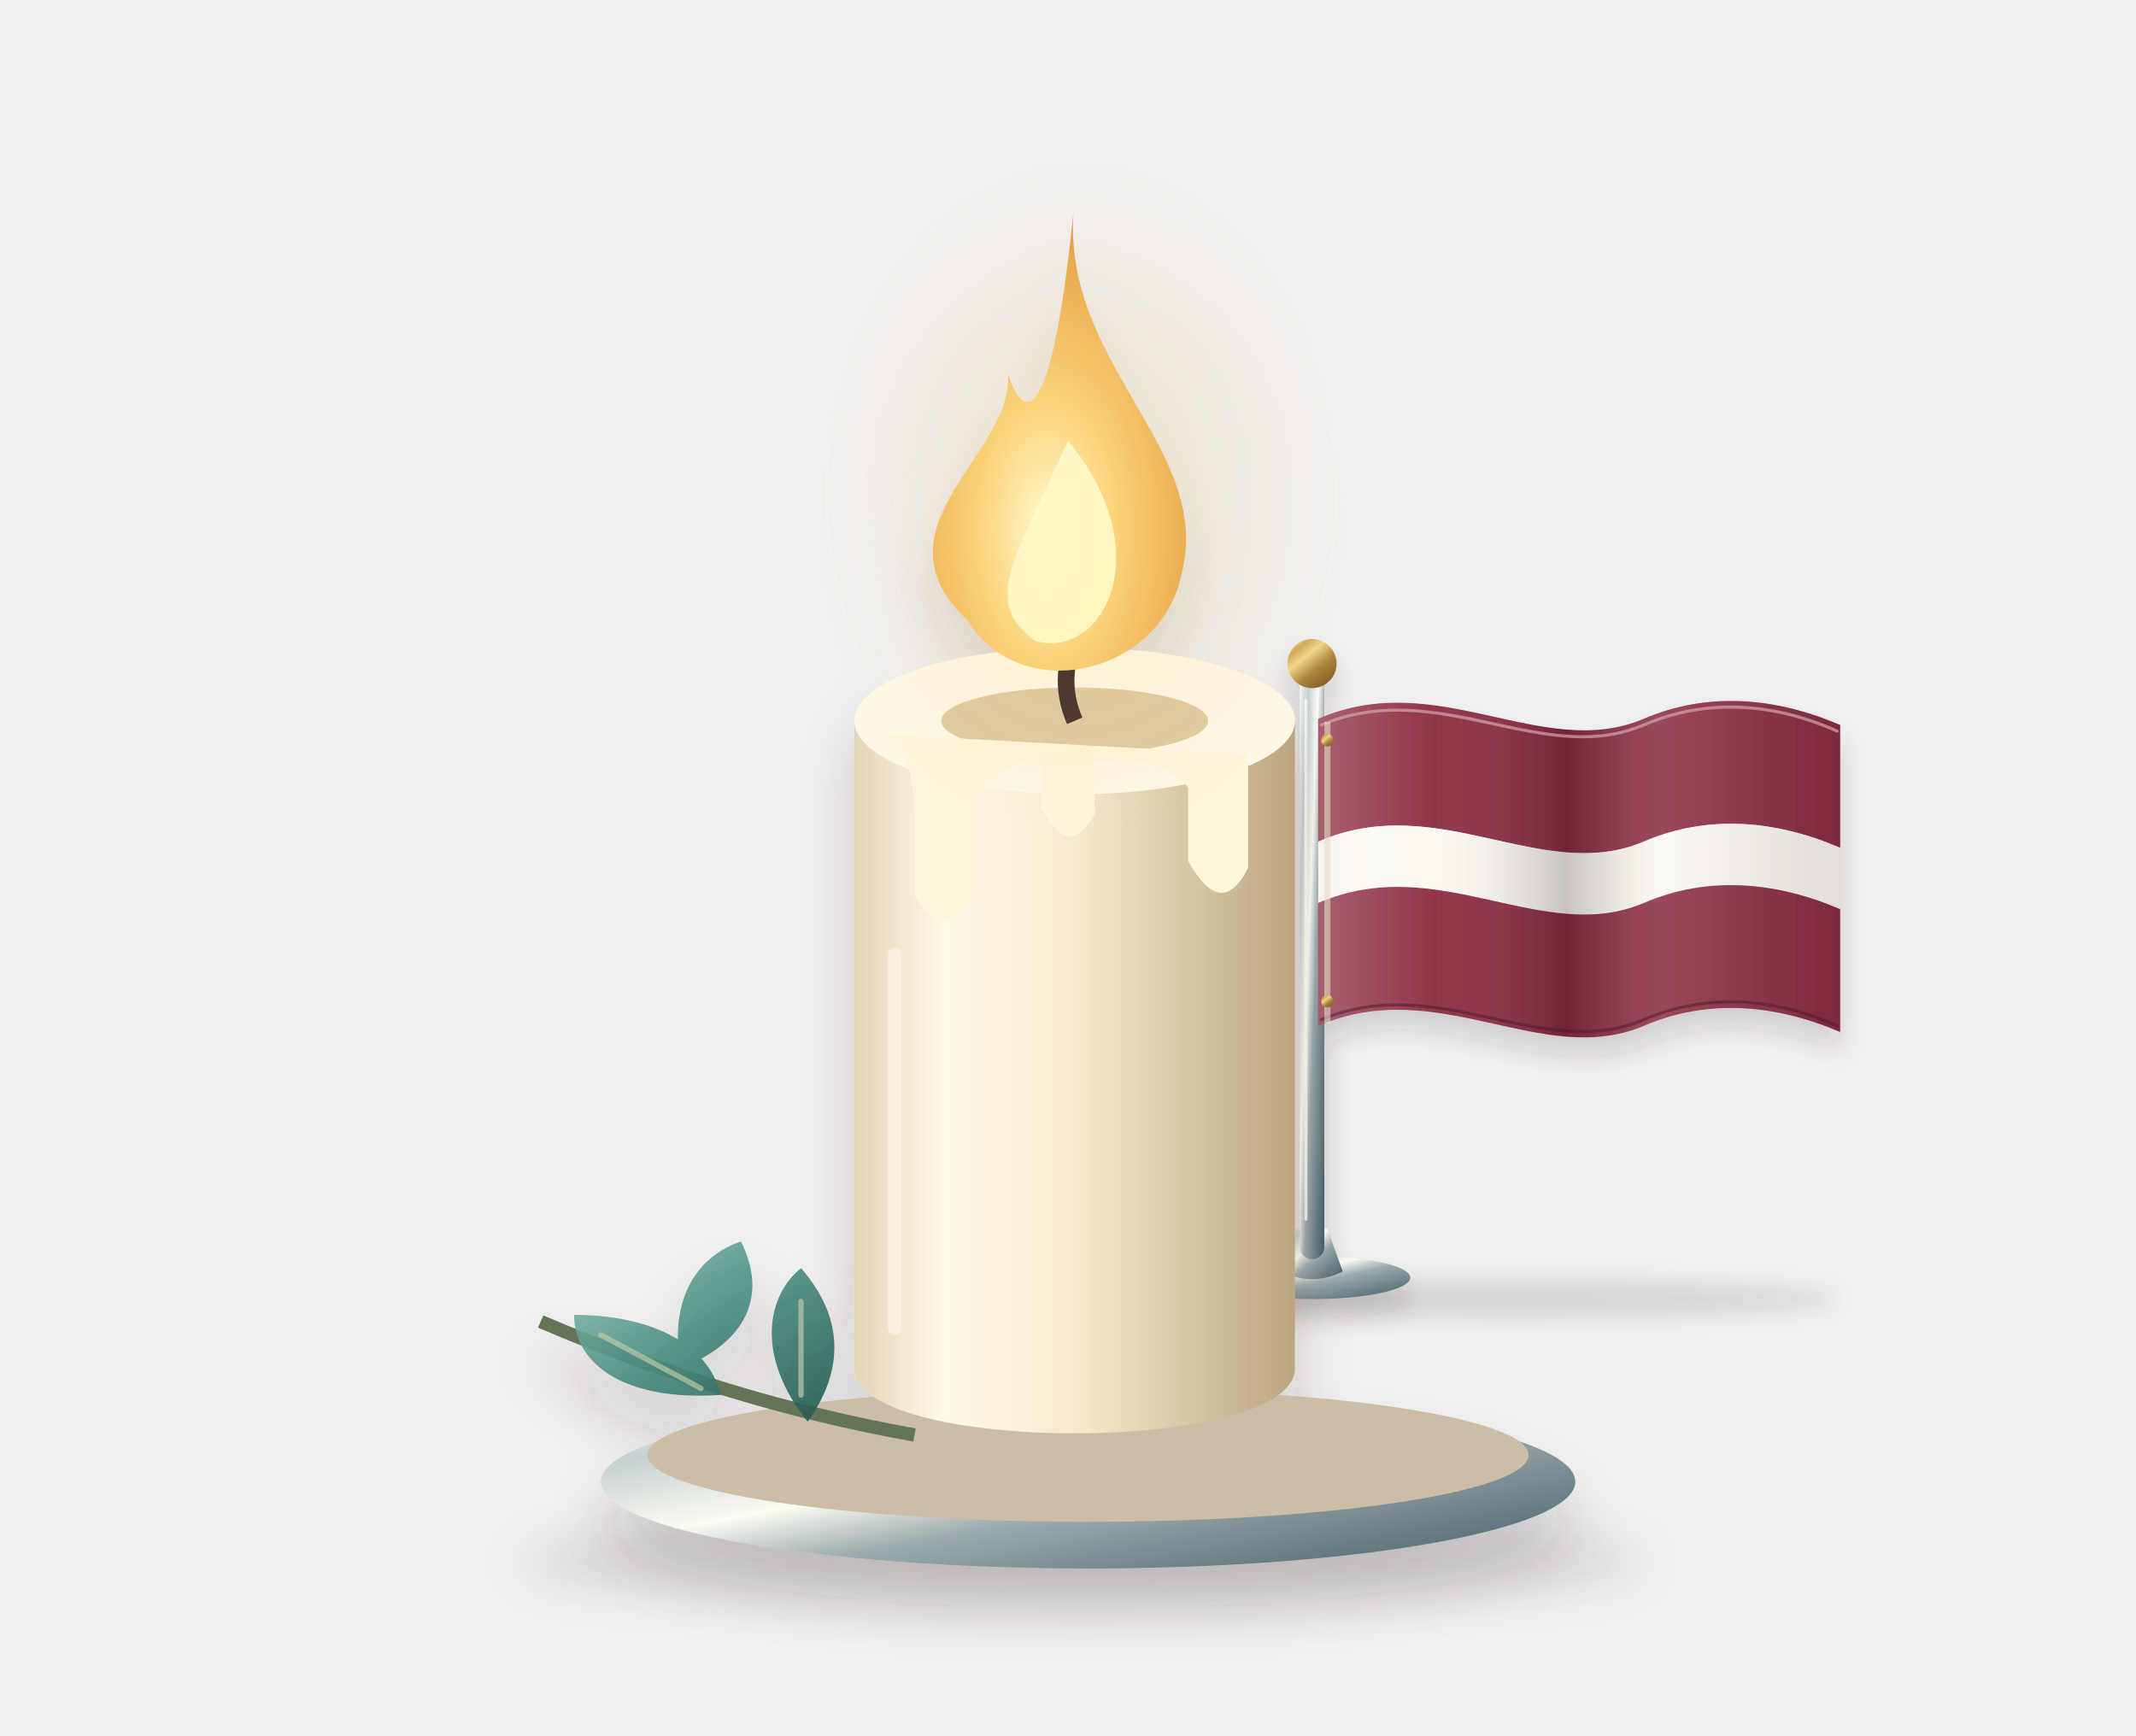
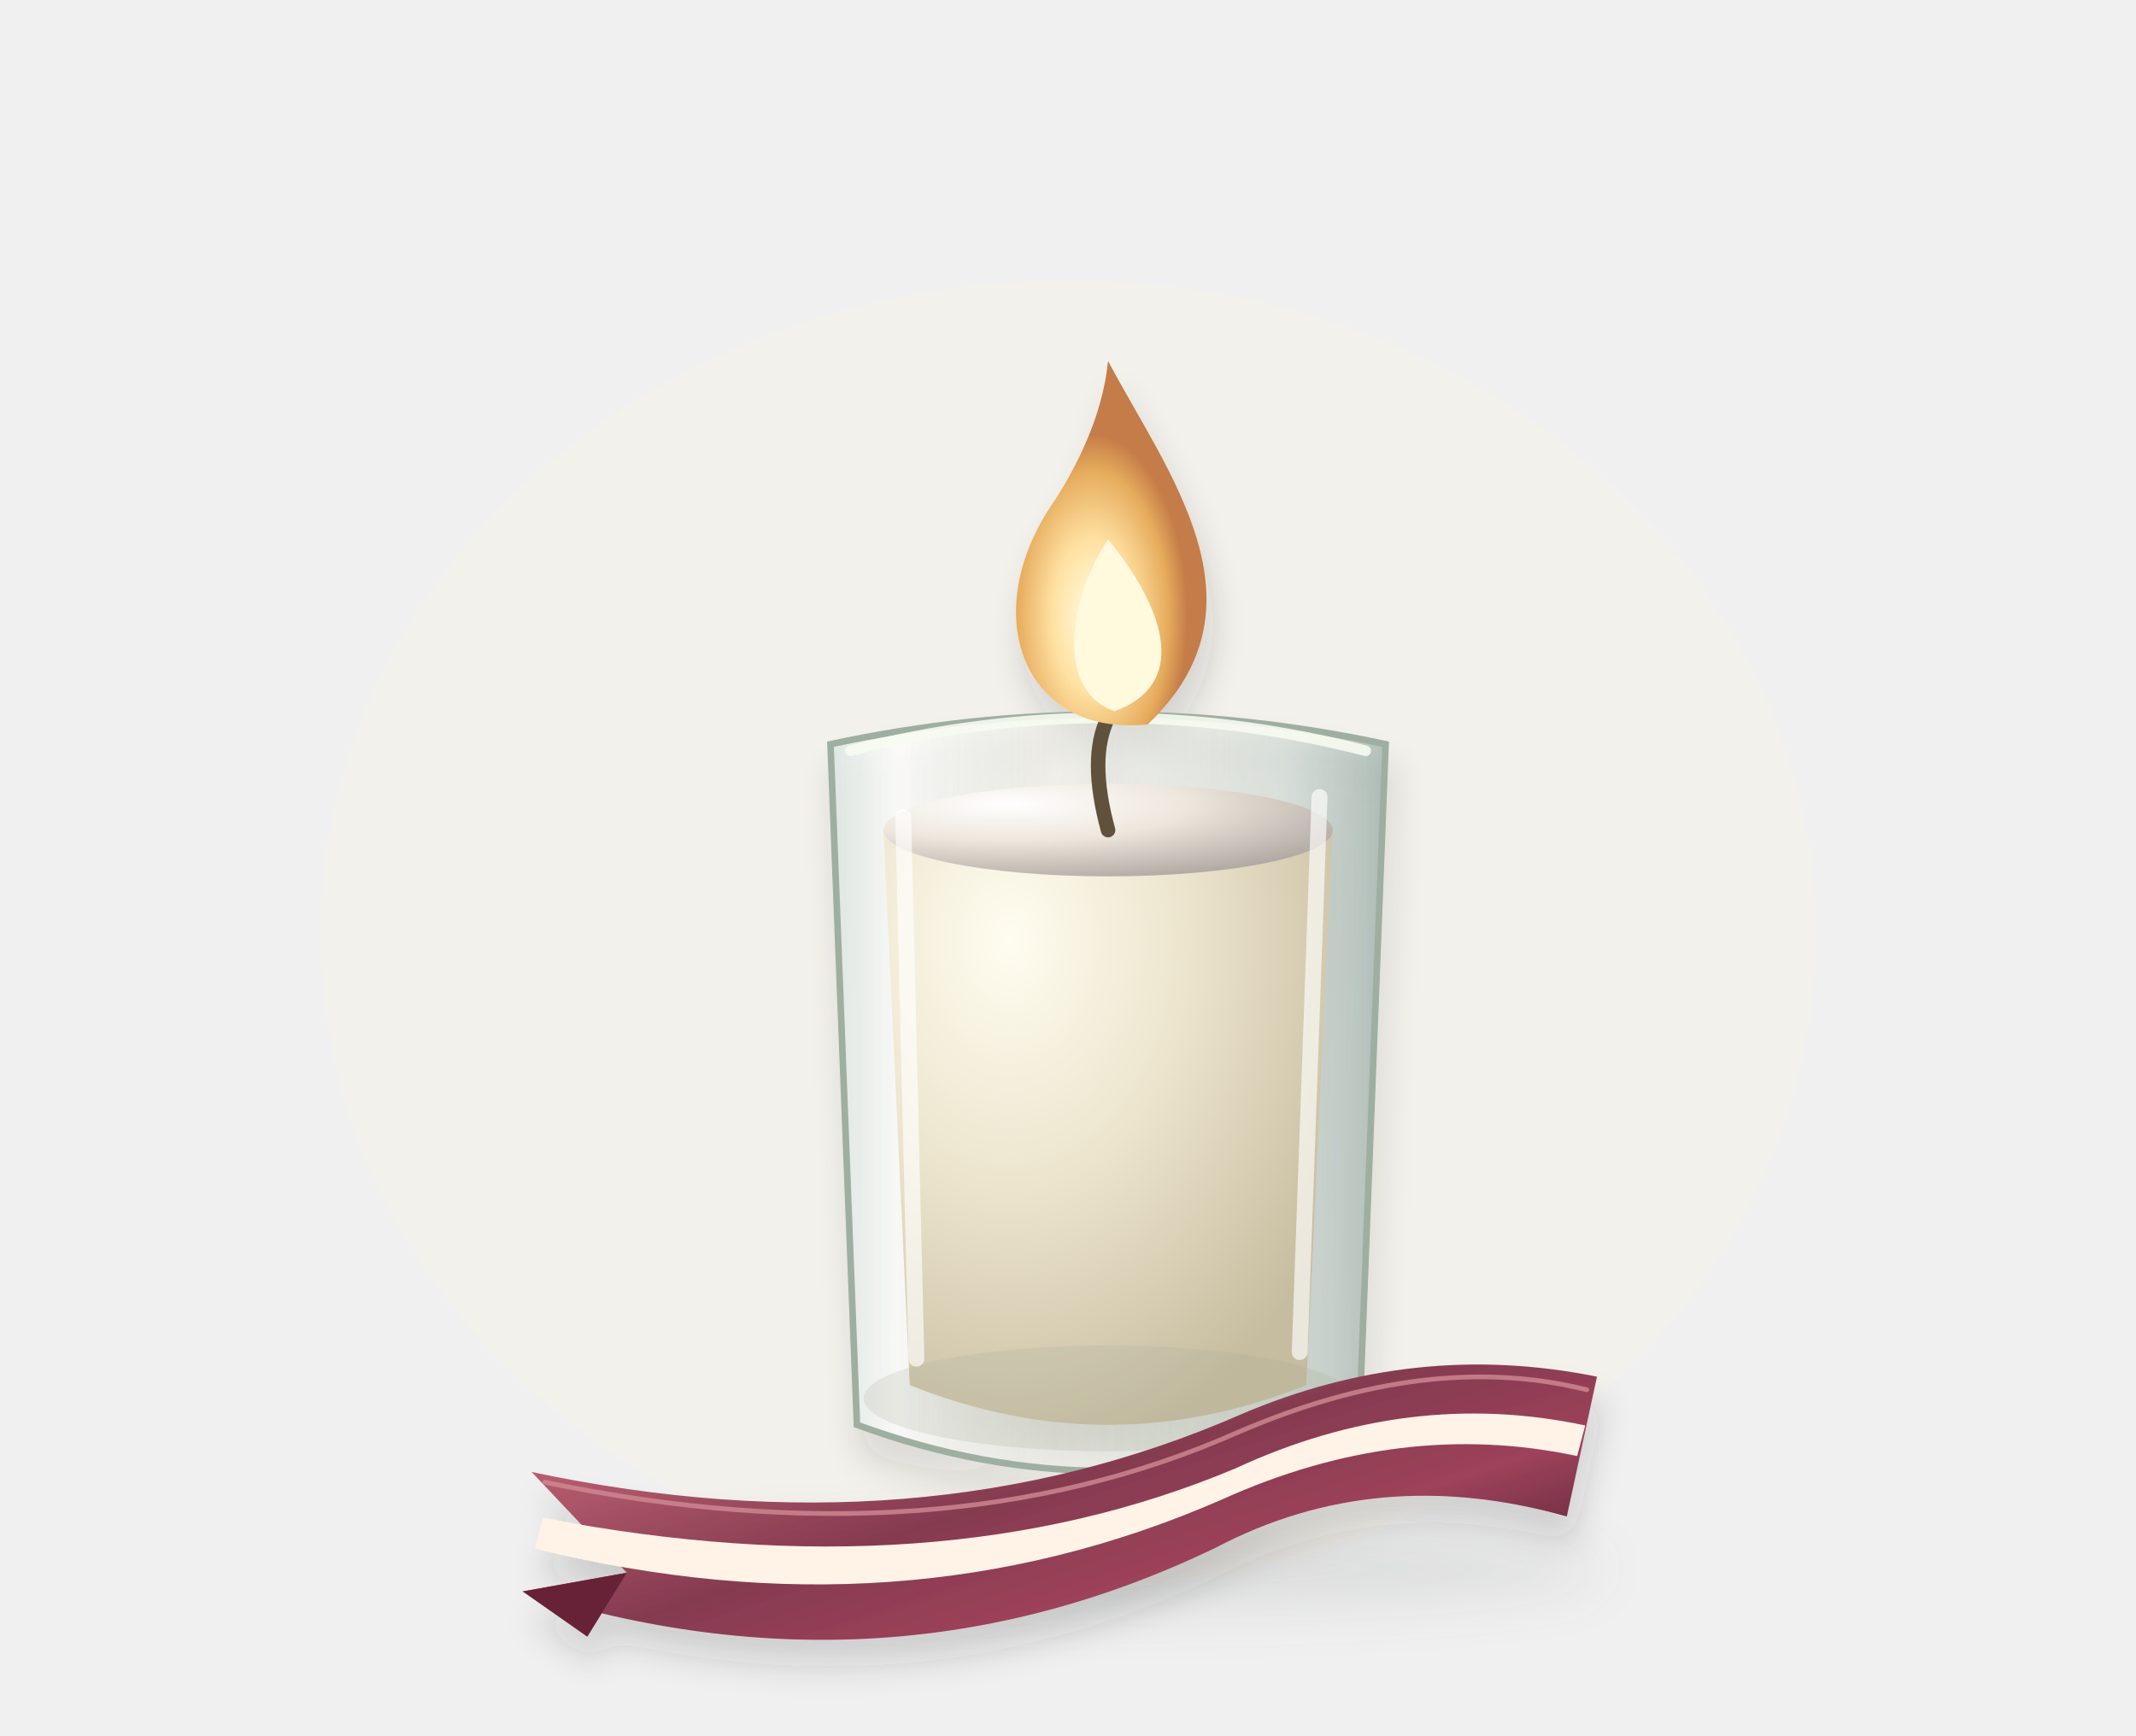
<svg xmlns="http://www.w3.org/2000/svg" viewBox="0 0 320 260" role="img" aria-labelledby="kv-month-11-title kv-month-11-description">
  <defs>
    <linearGradient id="kv-month-11-paper" x1="0" y1="0" x2=".85" y2="1">
      <stop stop-color="#fffaf0" />
      <stop offset=".57" stop-color="#eee5d4" />
      <stop offset="1" stop-color="#b7ae9c" />
    </linearGradient>
    <linearGradient id="kv-month-11-wine" x1="0" y1="0" x2=".95" y2="1">
      <stop stop-color="#bf6a83" />
      <stop offset=".4" stop-color="#973f5a" />
      <stop offset="1" stop-color="#5d2036" />
    </linearGradient>
    <linearGradient id="kv-month-11-teal" x1="0" y1="0" x2="1" y2="1">
      <stop stop-color="#8ec5b8" />
      <stop offset=".48" stop-color="#488c80" />
      <stop offset="1" stop-color="#24574f" />
    </linearGradient>
    <linearGradient id="kv-month-11-gold" x1="0" y1="0" x2=".8" y2="1">
      <stop stop-color="#fff2b7" />
      <stop offset=".22" stop-color="#d1aa5b" />
      <stop offset=".4" stop-color="#f1d68b" />
      <stop offset=".67" stop-color="#ad8439" />
      <stop offset="1" stop-color="#7b5b2c" />
    </linearGradient>
    <linearGradient id="kv-month-11-metal" x1="0" y1="0" x2="1" y2=".9">
      <stop stop-color="#fafdfb" />
      <stop offset=".2" stop-color="#c6d0d0" />
      <stop offset=".43" stop-color="#fbfcf3" />
      <stop offset=".6" stop-color="#9cabae" />
      <stop offset="1" stop-color="#4c636d" />
    </linearGradient>
    <linearGradient id="kv-month-11-ink" x1="0" y1="0" x2=".7" y2="1">
      <stop stop-color="#66747d" />
      <stop offset=".45" stop-color="#35424f" />
      <stop offset="1" stop-color="#17242f" />
    </linearGradient>
    <radialGradient id="kv-month-11-glass" cx="30%" cy="20%" r="85%">
      <stop stop-color="#fff" stop-opacity=".9" />
      <stop offset=".5" stop-color="#eaf5ed" stop-opacity=".3" />
      <stop offset="1" stop-color="#86a3ae" stop-opacity=".55" />
    </radialGradient>
    <filter id="kv-month-11-shadow" x="-35%" y="-35%" width="180%" height="190%">
      <feDropShadow dx="0" dy="6" stdDeviation="4" flood-color="#35262d" flood-opacity=".17" />
    </filter>
    <filter id="kv-month-11-soft" x="-50%" y="-100%" width="200%" height="300%">
      <feGaussianBlur stdDeviation="3.5" />
    </filter>
  </defs>
-   <g transform="translate(157 87) scale(.46)">
-     <defs>
-       <linearGradient id="kv-month-11-flagfold" x1="0" x2="1">
-         <stop stop-color="#fff" stop-opacity=".25" />
-         <stop offset=".22" stop-color="#fff" stop-opacity=".05" />
-         <stop offset=".47" stop-color="#180912" stop-opacity=".22" />
-         <stop offset=".65" stop-color="#fff" stop-opacity=".14" />
-         <stop offset="1" stop-color="#180912" stop-opacity=".12" />
-       </linearGradient>
-       <clipPath id="kv-month-11-flagclip">
-         <path d="M88 45C127 28 161 59 194 45C215 36 237 38 258 47V147C237 138 215 136 194 145C161 159 127 128 88 145Z" />
-       </clipPath>
-     </defs>
-     <ellipse cx="151" cy="234" rx="106" ry="6" fill="#473039" opacity=".15" filter="url(#kv-month-11-soft)" />
-     <g filter="url(#kv-month-11-shadow)">
-       <ellipse cx="86" cy="227" rx="32" ry="7" fill="url(#kv-month-11-metal)" />
-       <path d="M80 211H91L96 225Q86 230 76 225Z" fill="url(#kv-month-11-metal)" />
-       <rect x="82" y="30" width="8" height="191" rx="4" fill="url(#kv-month-11-metal)" />
-       <circle cx="86" cy="27" r="8" fill="url(#kv-month-11-gold)" />
-       <path d="M88 45C127 28 161 59 194 45C215 36 237 38 258 47V87C237 78 215 76 194 85C161 99 127 68 88 85Z" fill="#8b2b40" />
-       <path d="M88 85C127 68 161 99 194 85C215 76 237 78 258 87V107C237 98 215 96 194 105C161 119 127 88 88 105Z" fill="#fcf9f2" />
-       <path d="M88 105C127 88 161 119 194 105C215 96 237 98 258 107V147C237 138 215 136 194 145C161 159 127 128 88 145Z" fill="#8b2b40" />
-       <rect x="88" y="23" width="172" height="140" fill="url(#kv-month-11-flagfold)" clip-path="url(#kv-month-11-flagclip)" />
-       <path d="M89 47C127 31 161 61 194 47C215 38 237 40 257 49" fill="none" stroke="#d7a4ad" stroke-width="1" stroke-linecap="round" stroke-linejoin="round" opacity="0.7" />
-       <path d="M89 143C127 127 161 157 194 143C215 134 237 136 257 145" fill="none" stroke="#4a192a" stroke-width="1" stroke-linecap="round" stroke-linejoin="round" opacity="0.5" />
-       <path d="M91 46V144" stroke="#ede0c7" stroke-width="2" opacity=".6" />
-       <circle cx="91" cy="52" r="2" fill="url(#kv-month-11-gold)" />
-       <circle cx="91" cy="137" r="2" fill="url(#kv-month-11-gold)" />
-       <path d="M84 39V208" fill="none" stroke="#fffef2" stroke-width="1" stroke-linecap="round" stroke-linejoin="round" opacity="0.8" />
+   <defs>
+     <radialGradient id="kv-month-11-m-green" cx="28%" cy="22%" r="85%">
+       <stop stop-color="#b1c6a0" />
+       <stop offset=".47" stop-color="#62866b" />
+       <stop offset="1" stop-color="#244c43" />
+     </radialGradient>
+     <radialGradient id="kv-month-11-m-leaf" cx="28%" cy="22%" r="85%">
+       <stop stop-color="#d4dca3" />
+       <stop offset=".47" stop-color="#8ba66c" />
+       <stop offset="1" stop-color="#43674e" />
+     </radialGradient>
+     <radialGradient id="kv-month-11-m-ice" cx="28%" cy="22%" r="85%">
+       <stop stop-color="#ffffff" />
+       <stop offset=".47" stop-color="#dbeaf0" />
+       <stop offset="1" stop-color="#8aafb9" />
+     </radialGradient>
+     <radialGradient id="kv-month-11-m-petal" cx="28%" cy="22%" r="85%">
+       <stop stop-color="#ffffff" />
+       <stop offset=".47" stop-color="#f4f3e7" />
+       <stop offset="1" stop-color="#c2d0c0" />
+     </radialGradient>
+     <radialGradient id="kv-month-11-m-wood" cx="28%" cy="22%" r="85%">
+       <stop stop-color="#dfb47d" />
+       <stop offset=".47" stop-color="#956b43" />
+       <stop offset="1" stop-color="#523a2d" />
+     </radialGradient>
+     <radialGradient id="kv-month-11-m-woodDark" cx="28%" cy="22%" r="85%">
+       <stop stop-color="#c49866" />
+       <stop offset=".47" stop-color="#7e583b" />
+       <stop offset="1" stop-color="#422e26" />
+     </radialGradient>
+     <radialGradient id="kv-month-11-m-purple" cx="28%" cy="22%" r="85%">
+       <stop stop-color="#e4d8e7" />
+       <stop offset=".47" stop-color="#ad8bb8" />
+       <stop offset="1" stop-color="#6a4f7e" />
+     </radialGradient>
+     <radialGradient id="kv-month-11-m-berry" cx="28%" cy="22%" r="85%">
+       <stop stop-color="#f7a3a0" />
+       <stop offset=".47" stop-color="#b13a51" />
+       <stop offset="1" stop-color="#67283b" />
+     </radialGradient>
+     <radialGradient id="kv-month-11-m-apple" cx="28%" cy="22%" r="85%">
+       <stop stop-color="#f0b89d" />
+       <stop offset=".47" stop-color="#b95855" />
+       <stop offset="1" stop-color="#762e43" />
+     </radialGradient>
+     <radialGradient id="kv-month-11-m-gold" cx="28%" cy="22%" r="85%">
+       <stop stop-color="#fae4a3" />
+       <stop offset=".47" stop-color="#c8a463" />
+       <stop offset="1" stop-color="#80603f" />
+     </radialGradient>
+     <radialGradient id="kv-month-11-m-copper" cx="28%" cy="22%" r="85%">
+       <stop stop-color="#efbf82" />
+       <stop offset=".47" stop-color="#ce8251" />
+       <stop offset="1" stop-color="#854b3c" />
+     </radialGradient>
+     <radialGradient id="kv-month-11-m-amber" cx="28%" cy="22%" r="85%">
+       <stop stop-color="#fff1bb" />
+       <stop offset=".47" stop-color="#dfb256" />
+       <stop offset="1" stop-color="#a16c31" />
+     </radialGradient>
+     <radialGradient id="kv-month-11-m-wax" cx="28%" cy="22%" r="85%">
+       <stop stop-color="#fffdf0" />
+       <stop offset=".47" stop-color="#ece4cd" />
+       <stop offset="1" stop-color="#c6bc9f" />
+     </radialGradient>
+     <radialGradient id="kv-month-11-m-pearl" cx="28%" cy="22%" r="85%">
+       <stop stop-color="#ffffff" />
+       <stop offset=".47" stop-color="#ede6dc" />
+       <stop offset="1" stop-color="#b1aaa3" />
+     </radialGradient>
+     <linearGradient id="kv-month-11-m-glass" x1="0" x2="1">
+       <stop stop-color="#d9e4df" stop-opacity=".8" />
+       <stop offset=".12" stop-color="#fff" stop-opacity=".72" />
+       <stop offset=".4" stop-color="#e3ebe3" stop-opacity=".1" />
+       <stop offset=".82" stop-color="#baccc6" stop-opacity=".38" />
+       <stop offset="1" stop-color="#718e88" stop-opacity=".48" />
+     </linearGradient>
+     <linearGradient id="kv-month-11-m-ribbon" x1="0" y1="0" x2="1" y2="1">
+       <stop stop-color="#b95f70" />
+       <stop offset=".43" stop-color="#853a50" />
+       <stop offset=".72" stop-color="#9d425a" />
+       <stop offset="1" stop-color="#60283d" />
+     </linearGradient>
+     <radialGradient id="kv-month-11-m-flame" cx="40%" cy="70%">
+       <stop stop-color="#fffce2" />
+       <stop offset=".42" stop-color="#ffe1a2" />
+       <stop offset=".8" stop-color="#e6ab5c" />
+       <stop offset="1" stop-color="#c47c48" />
+     </radialGradient>
+     <filter id="kv-month-11-m-shadow" x="-40%" y="-40%" width="180%" height="195%">
+       <feDropShadow dx="1" dy="4" stdDeviation="2.4" flood-color="#2b3330" flood-opacity=".16" />
+     </filter>
+     <filter id="kv-month-11-m-blur" x="-50%" y="-150%" width="200%" height="400%">
+       <feGaussianBlur stdDeviation="4" />
+     </filter>
+   </defs>
+   <ellipse cx="160" cy="140" rx="112" ry="98" fill="#f6f2e7" opacity=".46" />
+   <ellipse cx="163" cy="235" rx="77" ry="6" fill="#445049" opacity=".12" filter="url(#kv-month-11-m-blur)" />
+   <g data-month-composition="2027-11" filter="url(#kv-month-11-m-shadow)">
+     <g transform="translate(166 161) rotate(0) scale(0.99)">
+       <path d="M-42-50Q0-59 42-50L38 53Q0 67-38 53Z" fill="url(#kv-month-11-m-glass)" stroke="#9eafa1" stroke-width="1" />
+       <path d="M-34-37Q0-45 34-37L30 47Q0 59-30 47Z" fill="url(#kv-month-11-m-wax)" />
+       <ellipse cx="0" cy="-37" rx="34" ry="7" fill="url(#kv-month-11-m-pearl)" />
+       <ellipse cx="0" cy="49" rx="37" ry="8" fill="#a6aa96" opacity=".2" />
+       <path d="M-31-39-29 43M32-42 29 42" fill="none" stroke="#fff" stroke-width="2.4" opacity="0.64" stroke-linecap="round" stroke-linejoin="round" />
+       <path d="M-39-49Q0-59 39-49" fill="none" stroke="#f7fbf1" stroke-width="1.6" opacity="0.9" stroke-linecap="round" stroke-linejoin="round" />
+       <path d="M0-37Q-3-48 0-54" fill="none" stroke="#61513d" stroke-width="2.2" opacity="1" stroke-linecap="round" stroke-linejoin="round" />
+       <path d="M0-108C9-91 25-71 6-53C-13-51-20-70-8-87Q-1-98 0-108Z" fill="url(#kv-month-11-m-flame)" />
+       <path d="M0-81C9-70 12-59 1-55C-8-58-6-72 0-81Z" fill="#fff9de" />
+     </g>
+     <g transform="translate(159 217) rotate(-7) scale(0.88)">
+       <path d="M-90-7Q-26 15 31-2Q62-11 92-1L84 22Q53 9 24 20Q-35 40-94 13L-76 12Z" fill="url(#kv-month-11-m-ribbon)" />
+       <path d="M-89 1Q-24 22 29 7Q60-3 89 7L87 12Q58 2 26 12Q-31 29-91 6Z" fill="#fff3e7" />
+       <path d="M-94 13-76 12-84 22Z" fill="#672438" />
+       <path d="M-88-5Q-23 17 30 1Q64-9 90 1" fill="none" stroke="#d18a93" stroke-width="0.8" opacity="0.8" stroke-linecap="round" stroke-linejoin="round" />
    </g>
  </g>
-   <defs>
-     <radialGradient id="kv-month-11-flame" cx="45%" cy="70%" r="75%">
-       <stop stop-color="#fffbd0" />
-       <stop offset=".36" stop-color="#fbd37a" />
-       <stop offset=".8" stop-color="#e8a84a" />
-       <stop offset="1" stop-color="#d27839" />
-     </radialGradient>
-     <radialGradient id="kv-month-11-glow">
-       <stop stop-color="#f6c05e" stop-opacity=".2" />
-       <stop offset="1" stop-color="#f6c05e" stop-opacity="0" />
-     </radialGradient>
-     <linearGradient id="kv-month-11-wax" x1="0" x2="1">
-       <stop stop-color="#e4d4b7" />
-       <stop offset=".2" stop-color="#fff9e7" />
-       <stop offset=".5" stop-color="#f7ebce" />
-       <stop offset="1" stop-color="#bba57f" />
-     </linearGradient>
-   </defs>
-   <ellipse cx="162" cy="234" rx="84" ry="6" fill="#473039" opacity=".15" filter="url(#kv-month-11-soft)" />
-   <g filter="url(#kv-month-11-shadow)">
-     <ellipse cx="163" cy="222" rx="73" ry="13" fill="url(#kv-month-11-metal)" />
-     <ellipse cx="163" cy="218" rx="66" ry="10" fill="#cbbda6" />
-     <path d="M128 108H194V205C194 218 128 218 128 205Z" fill="url(#kv-month-11-wax)" />
-     <ellipse cx="161" cy="108" rx="33" ry="11" fill="#fef8e5" />
-     <ellipse cx="161" cy="108" rx="20" ry="5" fill="#dfcaa3" />
-     <path d="M132 110Q137 111 137 123V134Q141 142 146 134V119Q151 113 156 115V121Q160 129 164 122V114Q174 113 178 118V129Q183 138 187 130V113" fill="#fff6db" />
-     <path d="M134 143V199" fill="none" stroke="#fffaf0" stroke-width="2" stroke-linecap="round" stroke-linejoin="round" opacity="0.5" />
-     <ellipse cx="162" cy="74" rx="40" ry="51" fill="url(#kv-month-11-glow)" />
-     <path d="M161 108Q158 101 162 94" stroke="#4e3931" stroke-width="2.5" fill="none" />
-     <path d="M161 30C158 54 182 67 177 86C174 101 153 106 145 93C130 79 152 68 151 56C154 65 158 61 161 30Z" fill="url(#kv-month-11-flame)" />
-     <path d="M160 66C174 83 165 99 155 96C147 90 152 84 160 66Z" fill="#fff9c6" opacity=".9" />
-     <path d="M81 198Q109 210 137 215" stroke="#647457" stroke-width="2" fill="none" />
-     <path d="M108 209C93 210 86 204 86 197C97 197 106 201 108 209ZM121 213C113 203 115 194 120 190C127 198 126 206 121 213ZM102 205C100 194 105 188 111 186C115 194 112 201 102 205Z" fill="url(#kv-month-11-teal)" opacity=".9" />
-     <path d="M90 200 105 208M120 195 120 209" fill="none" stroke="#bcc9a7" stroke-width="0.8" stroke-linecap="round" stroke-linejoin="round" opacity="0.7" />
-   </g>
</svg>
